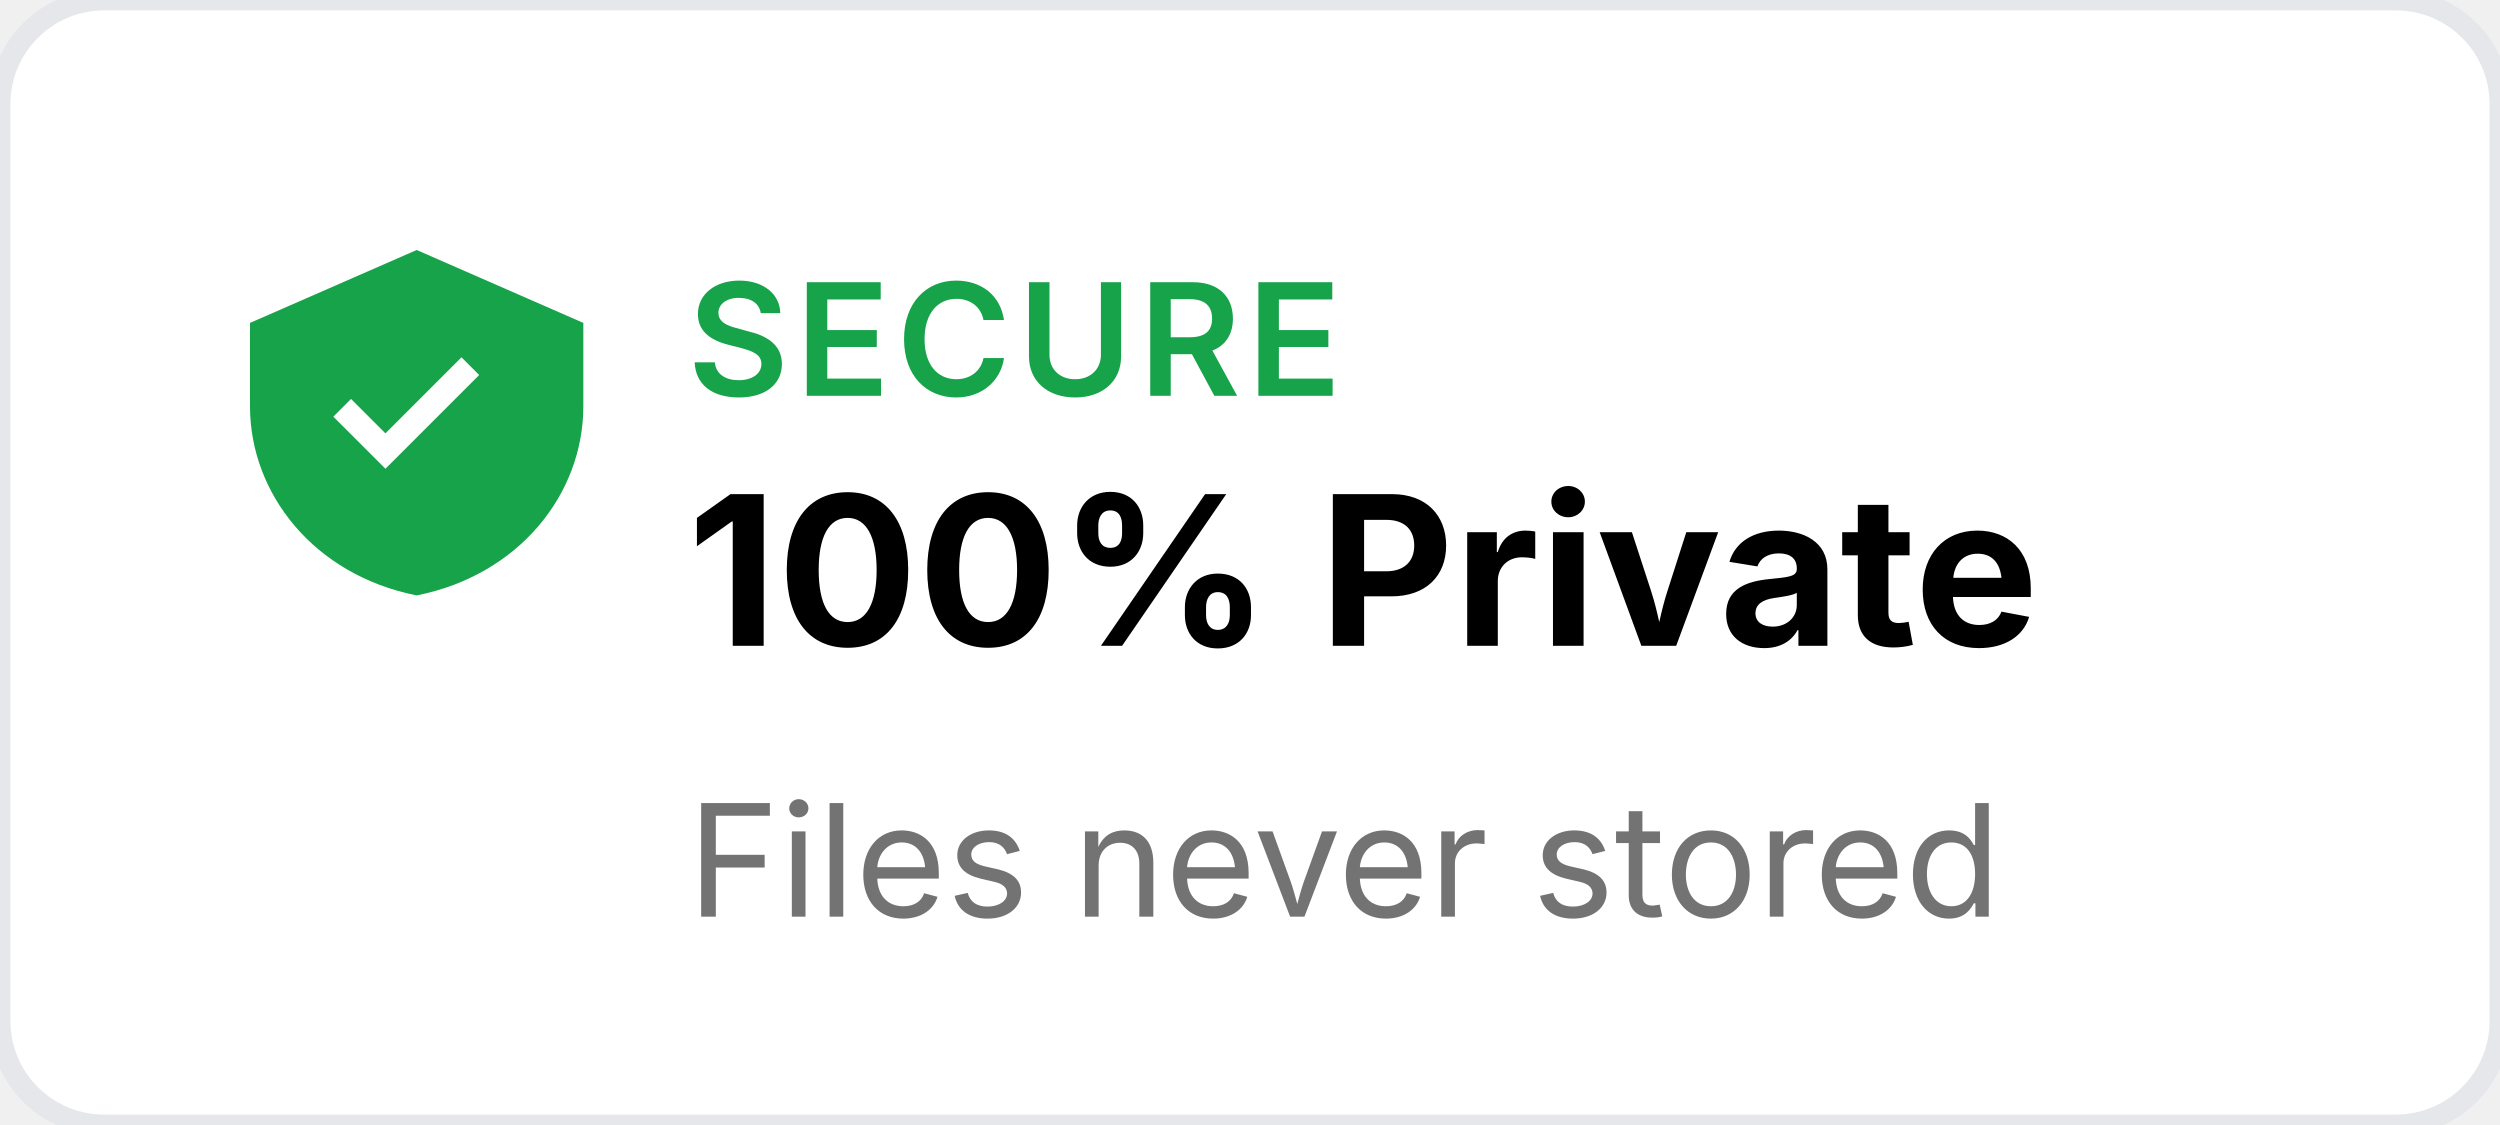
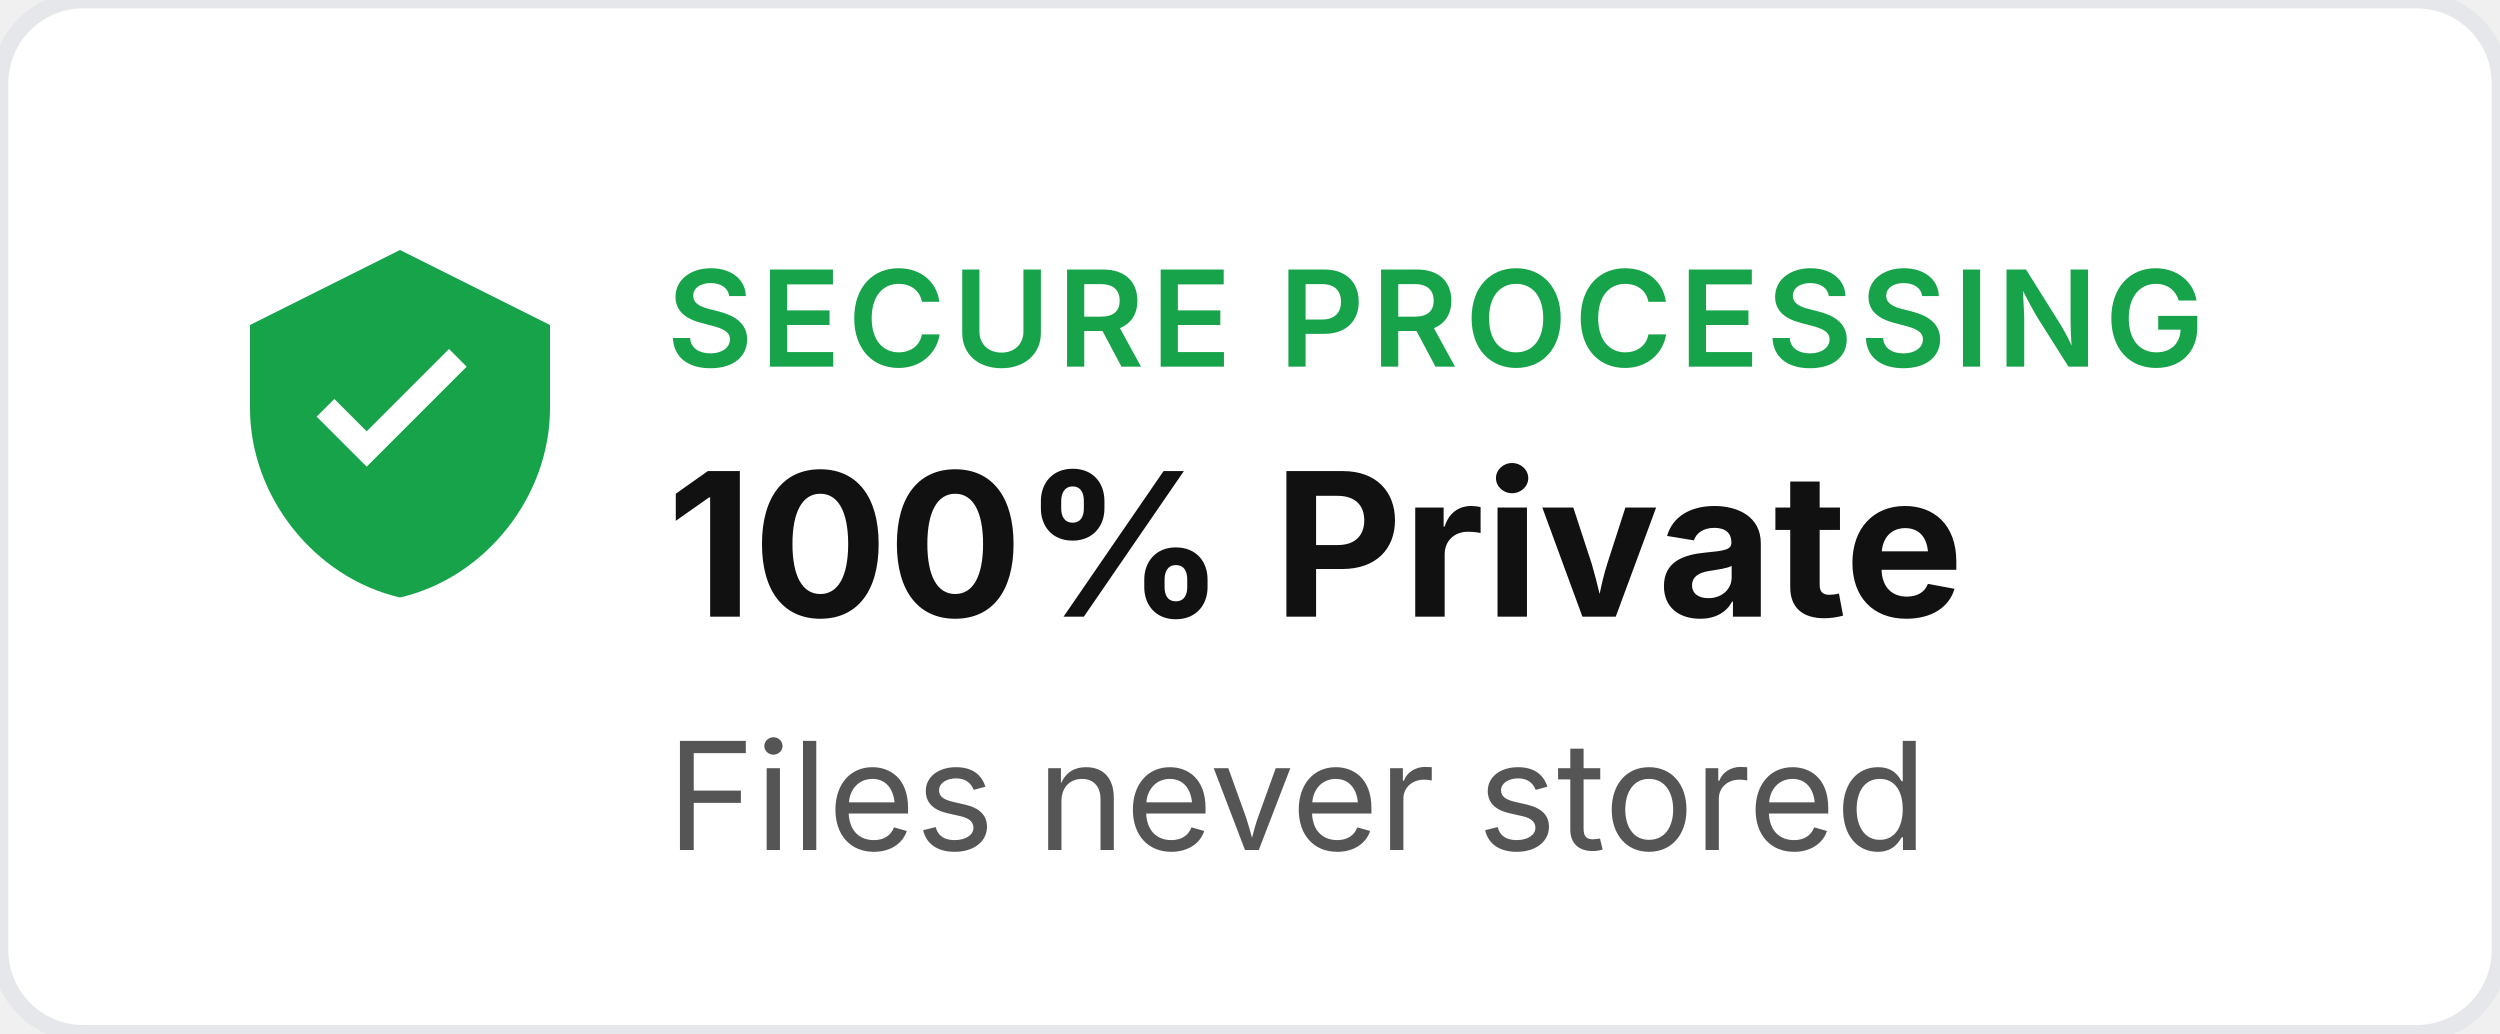
- <svg xmlns="http://www.w3.org/2000/svg" width="120" height="54" viewBox="0 0 120 54">
-   <rect width="120" height="54" rx="5" fill="#ffffff" stroke="#e5e7eb" stroke-width="1" />
-   <g transform="translate(10, 10)">
-     <path d="M10 2L2 5.5v4c0 4.2 3.07 8.1 8 9.08C14.93 17.6 18 13.7 18 9.5v-4L10 2z" fill="#16a34a" />
-     <path d="M8.5 12.5L6 10l.85-.85 1.65 1.65 3.65-3.65.85.85z" fill="white" />
+ <svg xmlns="http://www.w3.org/2000/svg" width="150" height="62" viewBox="0 0 150 62">
+   <rect width="150" height="62" rx="5" fill="#ffffff" stroke="#e5e7eb" stroke-width="1" />
+   <g transform="translate(12, 13)">
+     <path d="M12 2L3 6.5v5c0 5.25 3.83 10.15 9 11.35C17.17 21.65 21 16.75 21 11.5v-5L12 2z" fill="#16a34a" />
+     <path d="M10 15L7 12l1.06-1.06L10 12.88l4.94-4.94L16 9z" fill="white" />
  </g>
-   <text x="33" y="19" font-family="system-ui, -apple-system, sans-serif" font-size="7.5" font-weight="600" fill="#16a34a" letter-spacing="0.3">SECURE</text>
-   <text x="33" y="31" font-family="system-ui, -apple-system, sans-serif" font-size="10" font-weight="700" fill="#000000">100% Private</text>
-   <text x="33" y="44" font-family="system-ui, -apple-system, sans-serif" font-size="7.5" fill="#000000" opacity="0.55">Files never stored</text>
+   <text x="40" y="22" font-family="system-ui, -apple-system, sans-serif" font-size="8" font-weight="600" fill="#16a34a" letter-spacing="0.4">SECURE PROCESSING</text>
+   <text x="40" y="37" font-family="system-ui, -apple-system, sans-serif" font-size="12" font-weight="700" fill="#111111">100% Private</text>
+   <text x="40" y="51" font-family="system-ui, -apple-system, sans-serif" font-size="9" fill="#555555">Files never stored</text>
</svg>
